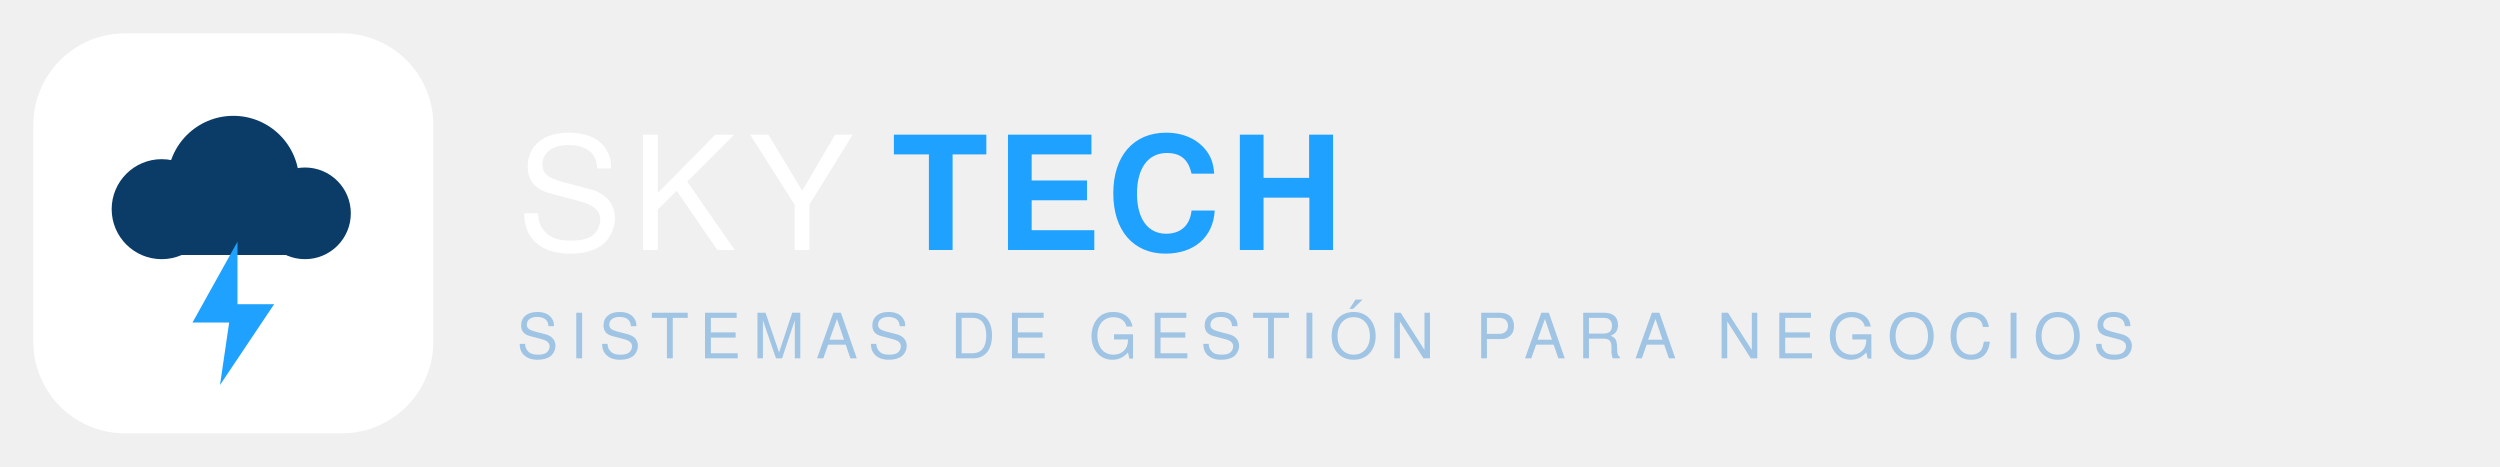
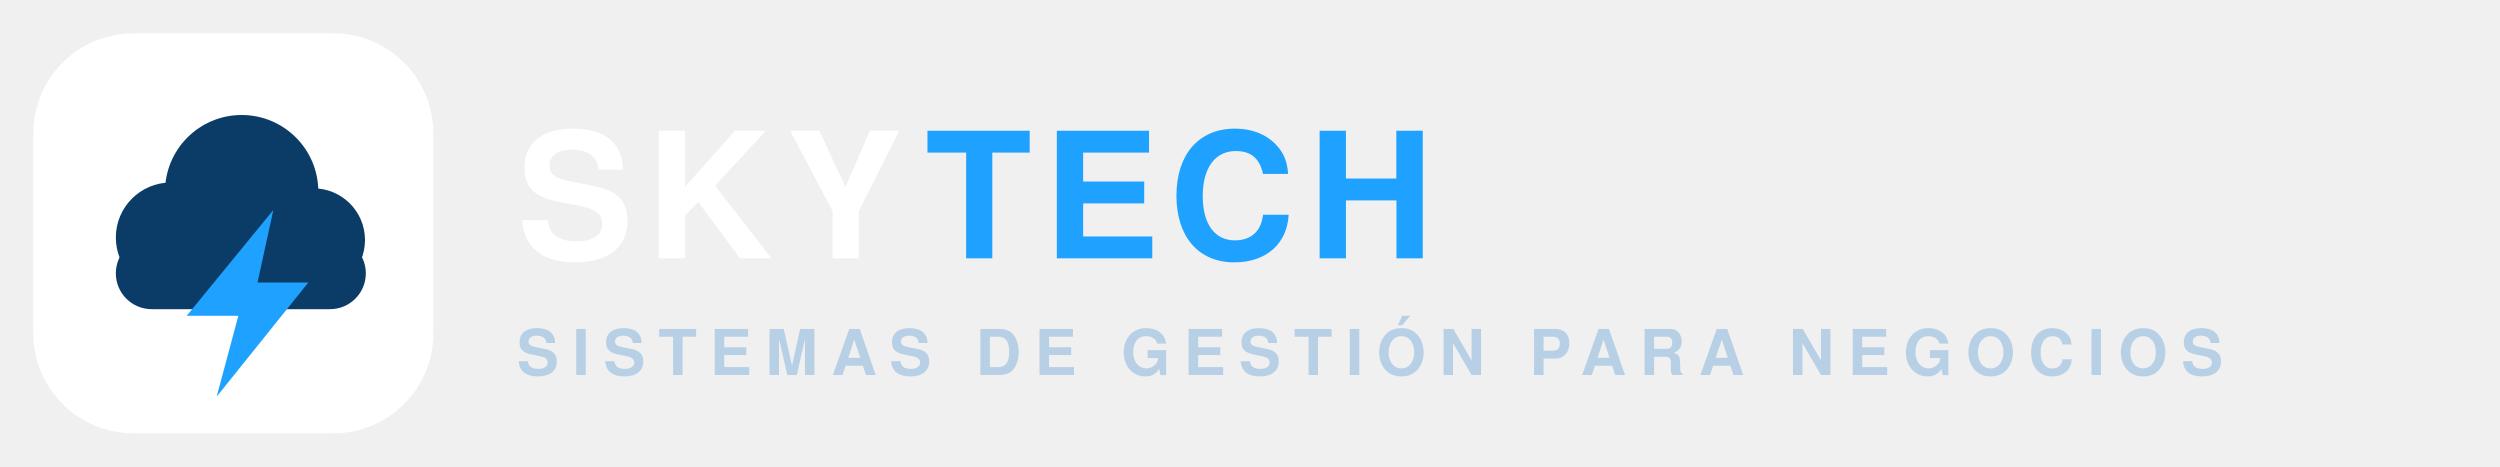
<svg xmlns="http://www.w3.org/2000/svg" viewBox="0 0 300 56" width="300" height="56" role="img" aria-label="Sky Tech">
  <g transform="translate(4,4)">
-     <rect width="48" height="48" rx="11" fill="#FFFFFF" />
-     <g fill="#0B3C68">
-       <circle cx="15.4" cy="21.1" r="6" />
-       <circle cx="24" cy="17.8" r="7.9" />
-       <circle cx="32.6" cy="21.6" r="5.5" />
-       <rect x="15.4" y="21.1" width="17.2" height="5.5" />
-     </g>
-     <path d="M24.5 25 L19.1 34.7 L23.5 34.7 L22.4 42.2 L28.9 32.5 L24.5 32.5 Z" fill="#1FA2FF" />
+     <rect x="0" y="0" width="48" height="48" rx="12" fill="#FFFFFF" />
+     <circle cx="16.5" cy="24.5" r="6.6" fill="#0B3C68" />
+     <circle cx="25" cy="19" r="9.2" fill="#0B3C68" />
+     <circle cx="33.6" cy="24.8" r="6.2" fill="#0B3C68" />
+     <rect x="9.9" y="24.5" width="30" height="8.6" rx="4.3" fill="#0B3C68" />
+     <path d="M28.8 21.2 L18.4 33.9 L24.6 33.9 L22 43.6 L33 29.9 L26.9 29.9 Z" fill="#1FA2FF" />
  </g>
-   <text x="62" y="30" font-family="Helvetica,Arial,sans-serif" font-size="19" fill="#FFFFFF" letter-spacing="1">SKY</text>
-   <text x="107" y="30" font-family="Helvetica,Arial,sans-serif" font-size="19" font-weight="700" fill="#1FA2FF" letter-spacing="1">TECH</text>
-   <text x="62" y="43" font-family="Helvetica,Arial,sans-serif" font-size="7.5" fill="#9FC4E4" letter-spacing="1.4">SISTEMAS DE GESTIÓN PARA NEGOCIOS</text>
+   <text x="62" y="31" font-family="Sora,'IBM Plex Sans',Helvetica,Arial,sans-serif" font-size="21" font-weight="700" fill="#FFFFFF" letter-spacing="1.5">SKY</text>
+   <text x="111" y="31" font-family="Sora,'IBM Plex Sans',Helvetica,Arial,sans-serif" font-size="21" font-weight="700" fill="#1FA2FF" letter-spacing="1.5">TECH</text>
+   <text x="62" y="45" font-family="Sora,'IBM Plex Sans',Helvetica,Arial,sans-serif" font-size="7.6" font-weight="600" fill="#B8D0E6" letter-spacing="1.6">SISTEMAS DE GESTIÓN PARA NEGOCIOS</text>
</svg>
